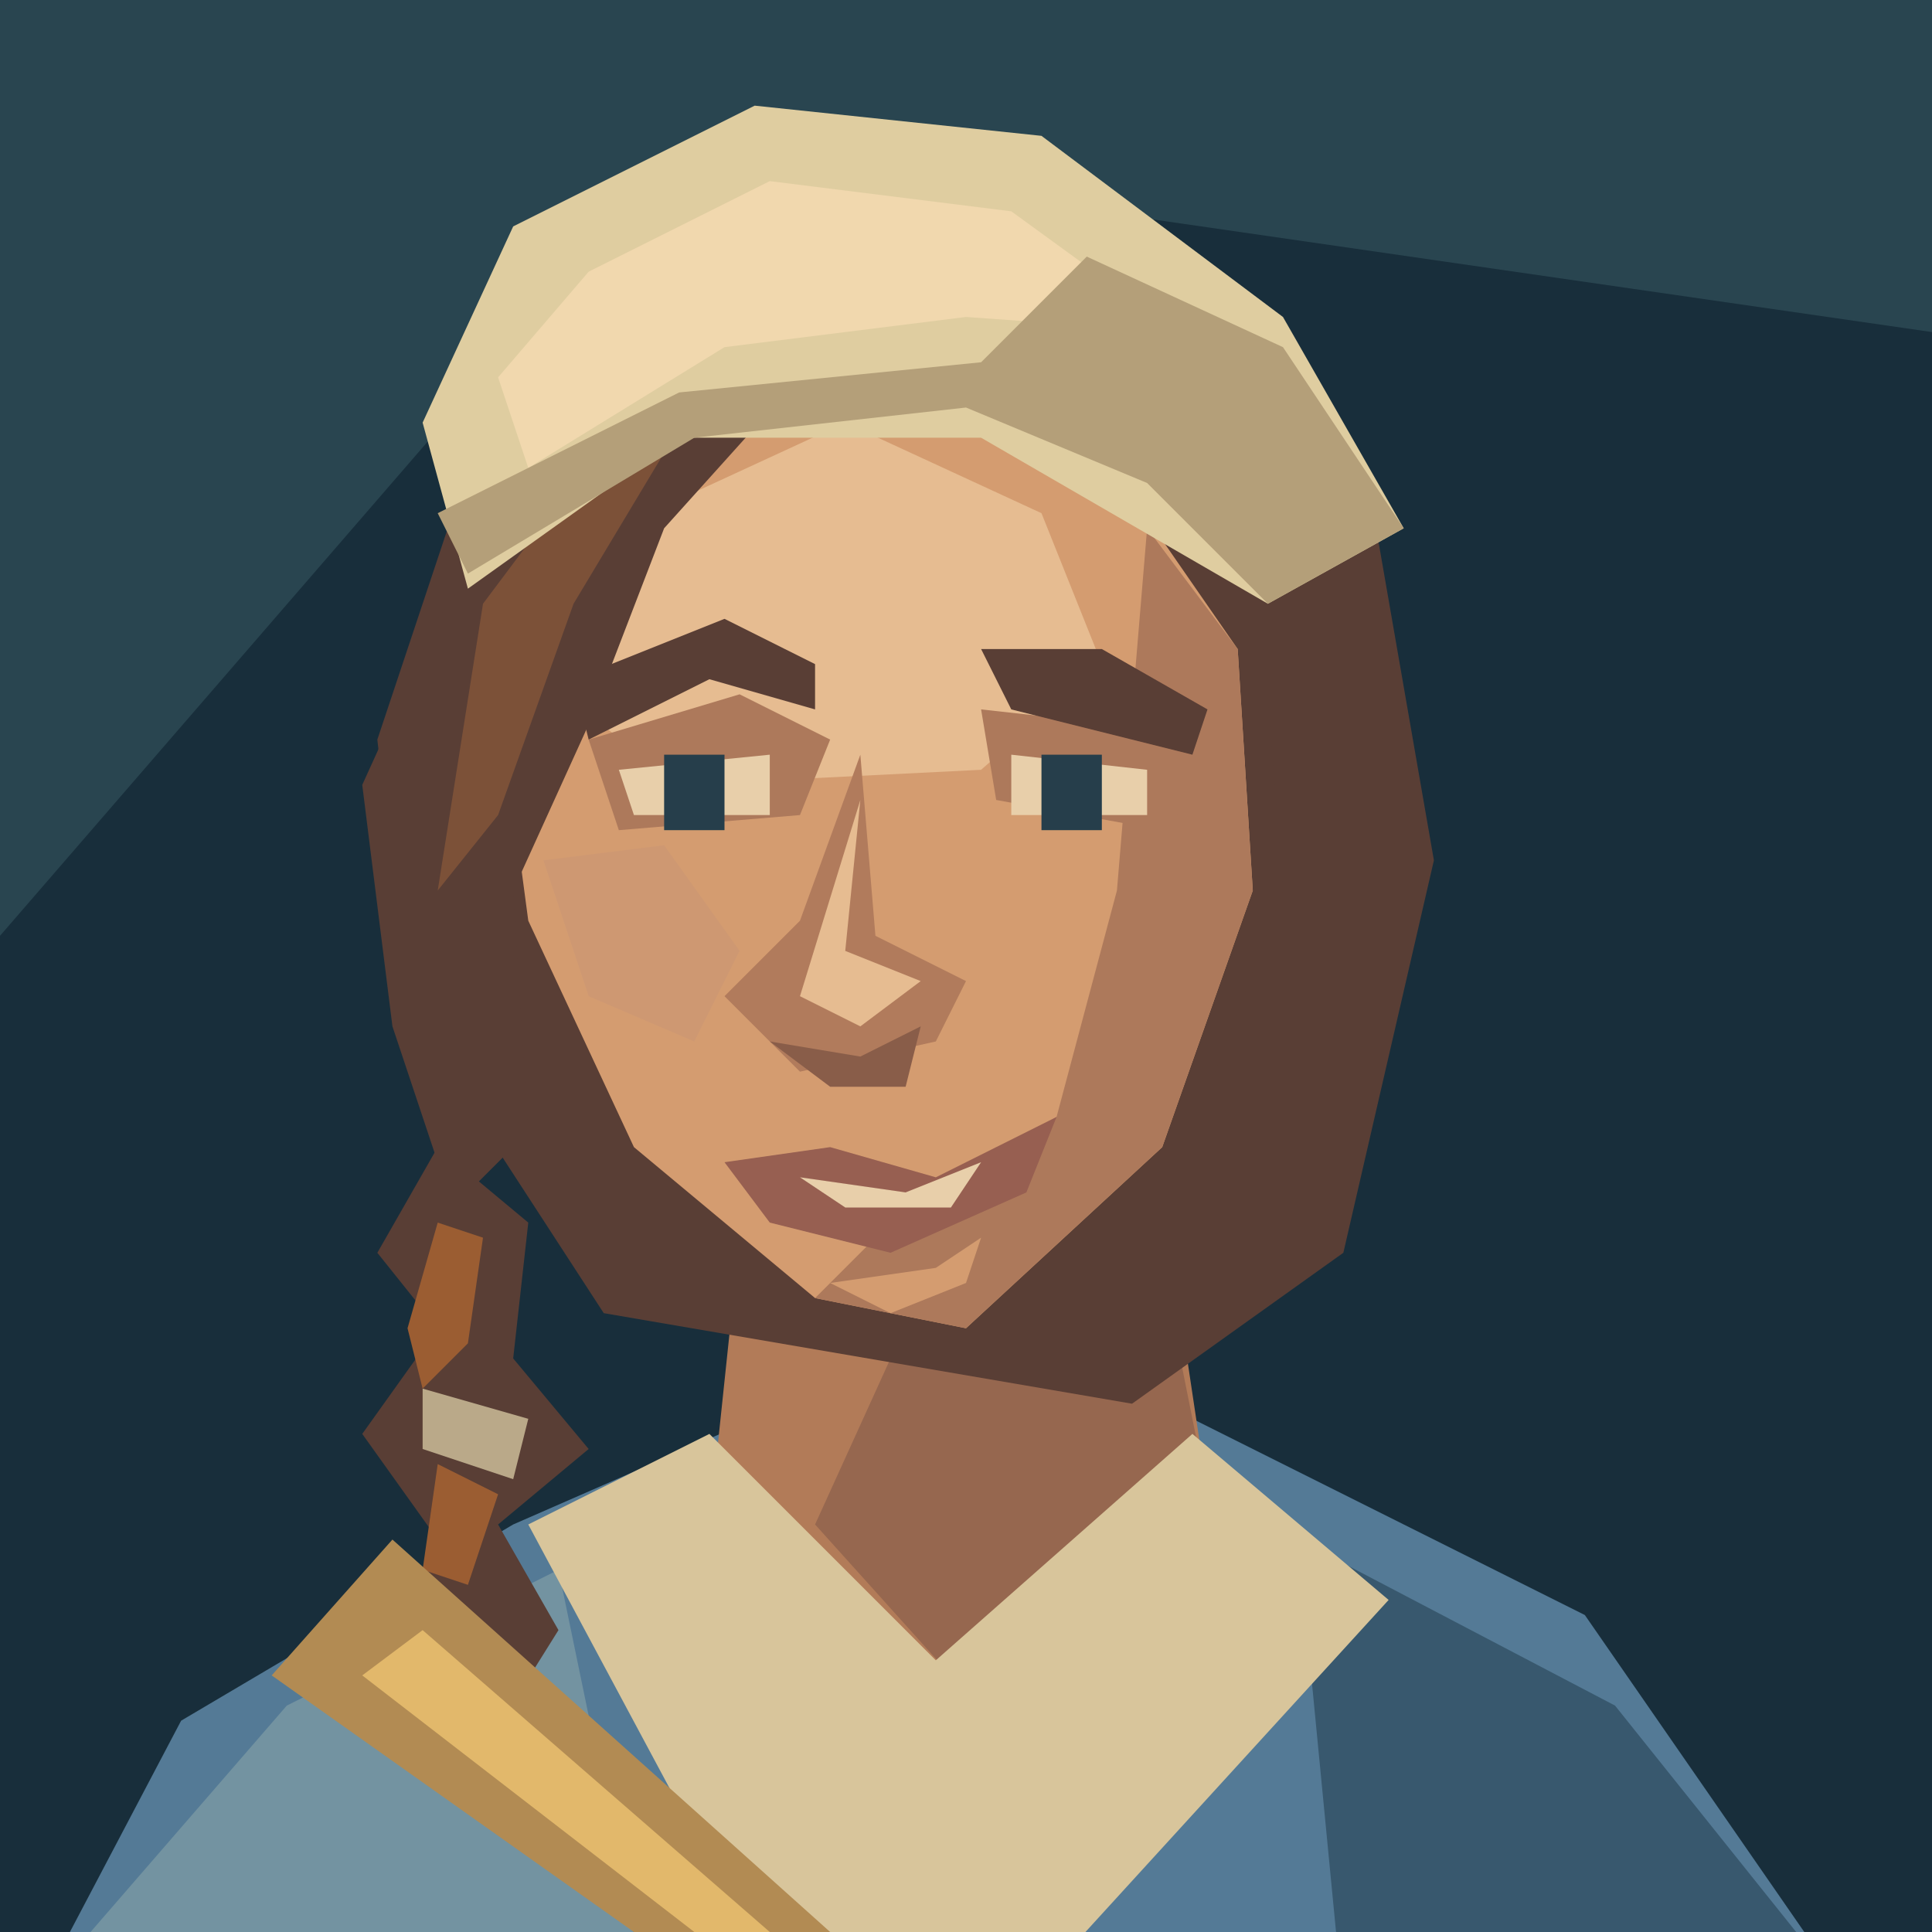
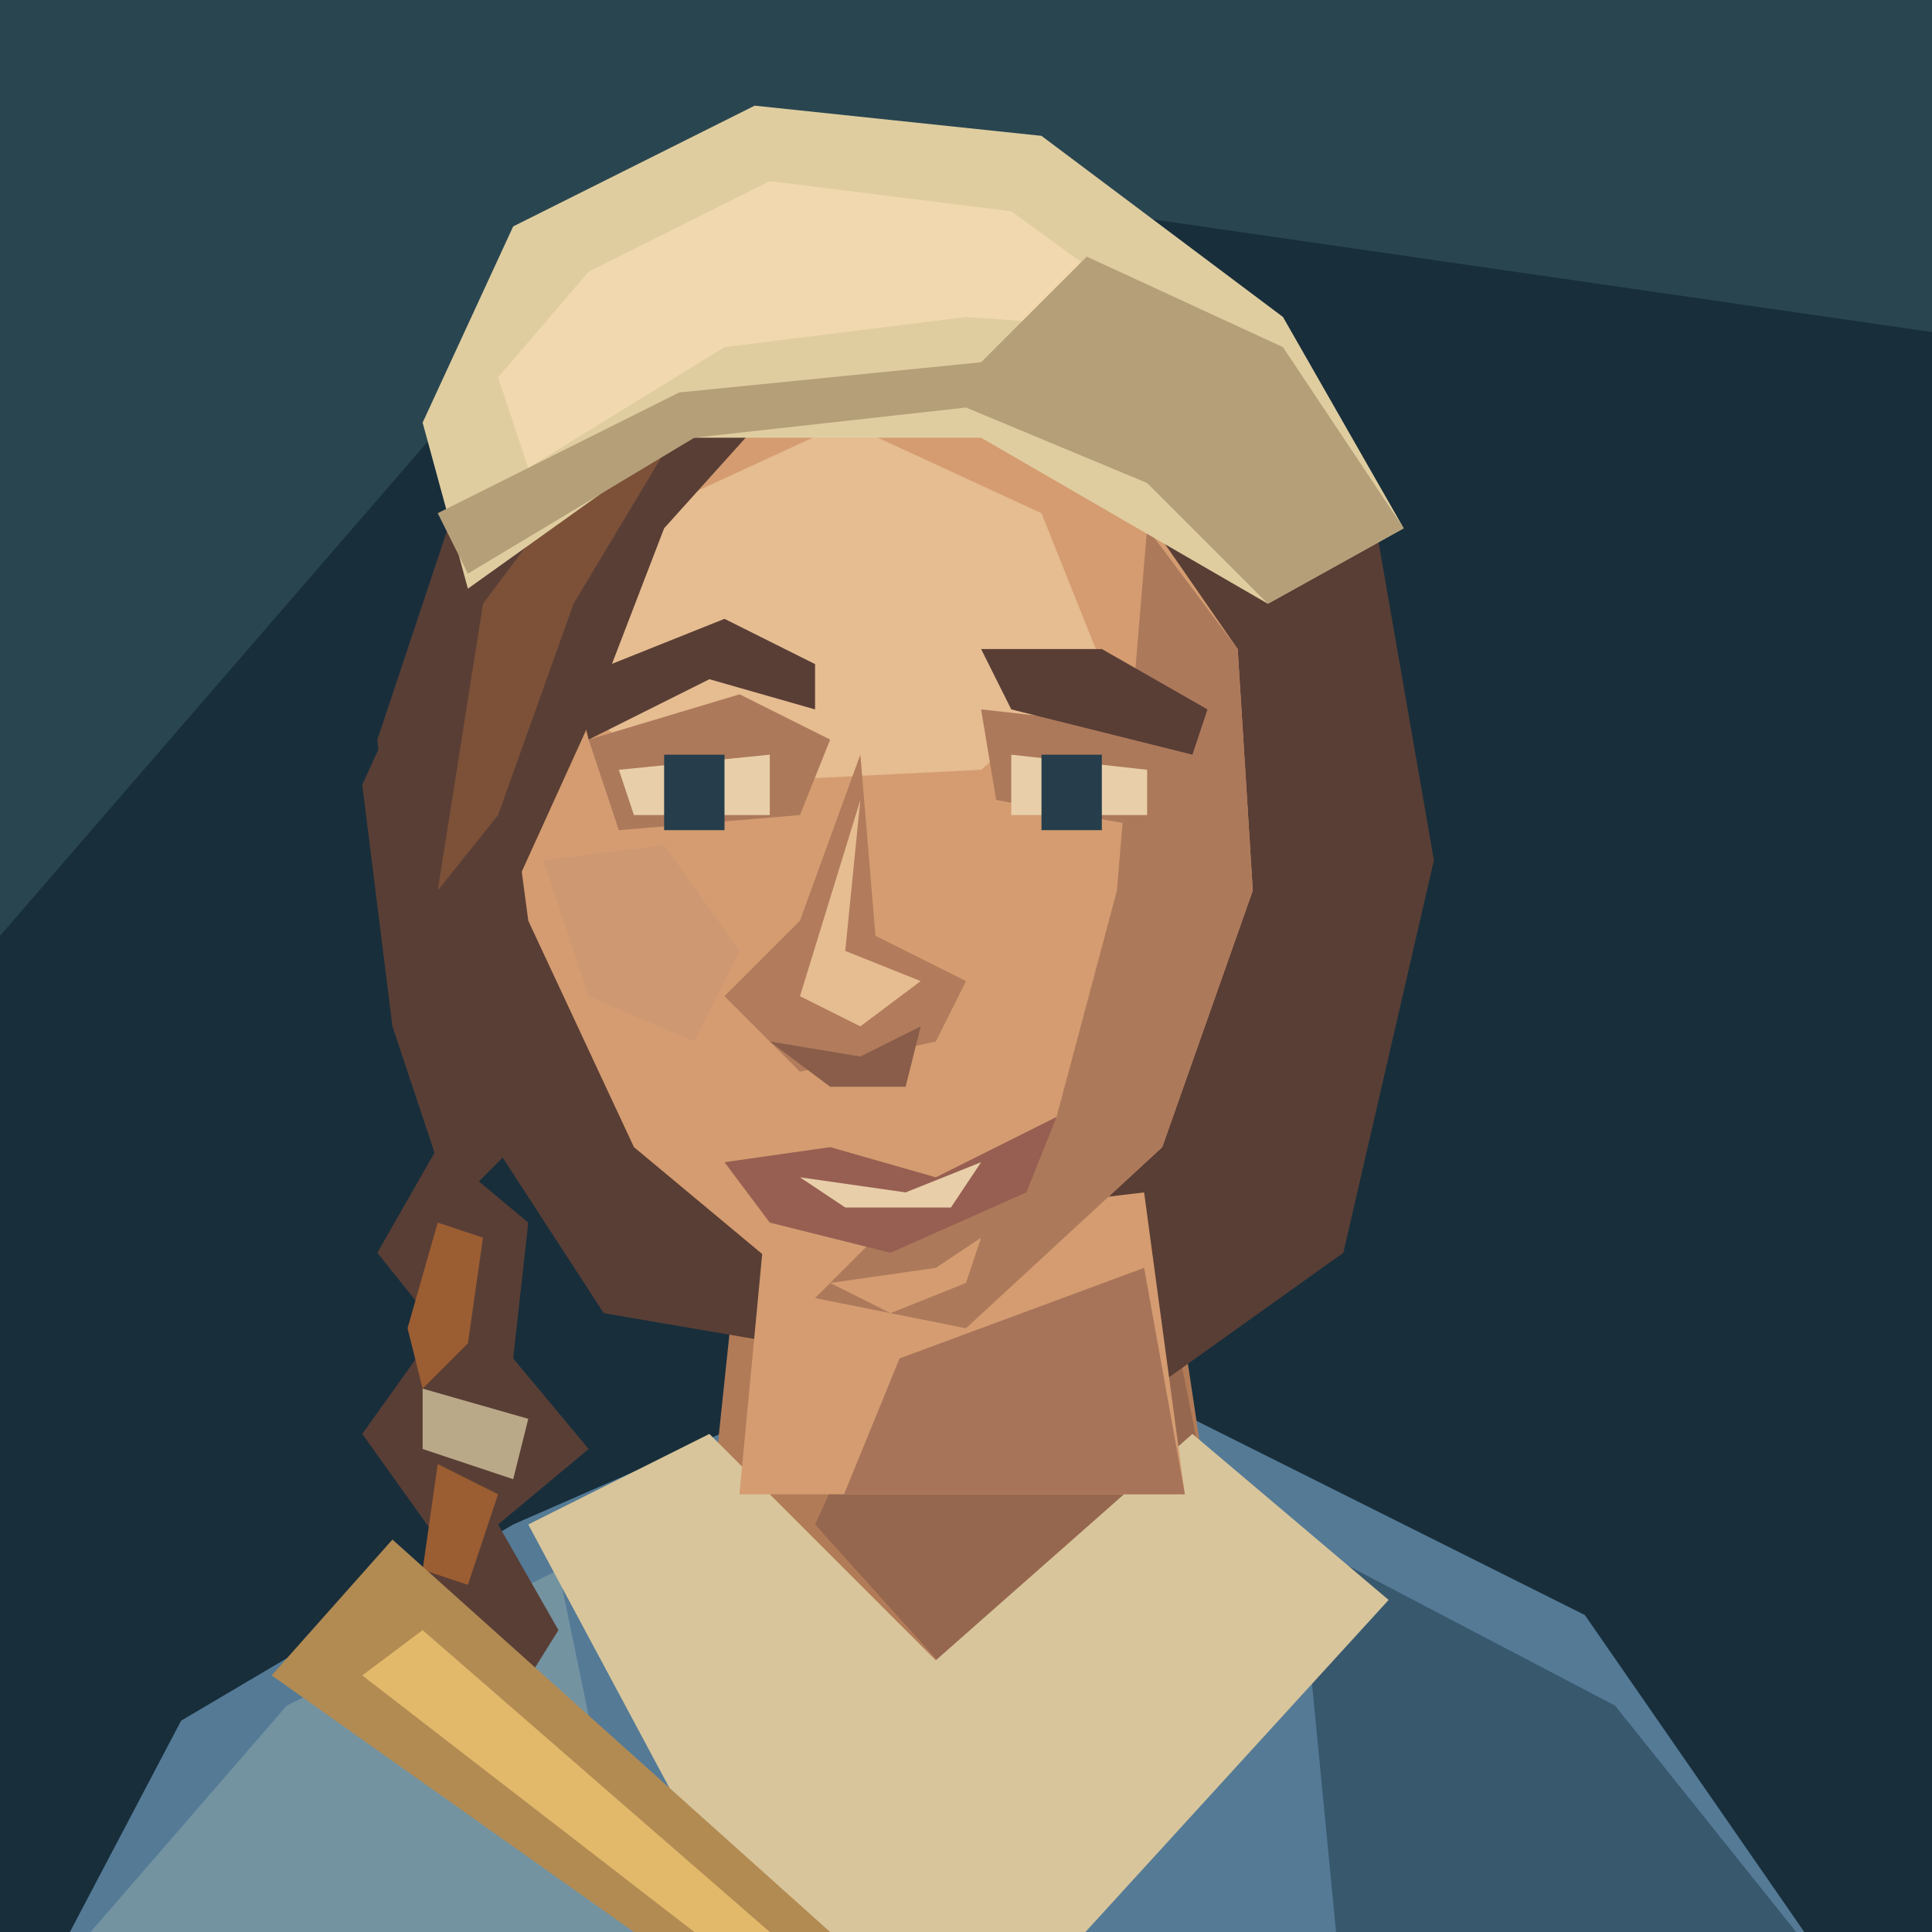
<svg xmlns="http://www.w3.org/2000/svg" width="128" height="128" viewBox="0 0 128 128">
  <path d="M0 0H128V128H0Z" fill="#182e3b" />
  <path d="M0 0H128V22L45 10L0 62Z" fill="#294550" />
  <g transform="translate(0 5)" data-part="shoulders-and-neck">
    <path d="M2 128L12 109 34 96 50 89H79L105 102 123 128Z" fill="#547a96" />
    <path d="M6 123L19 108 37 99 43 128Z" fill="#7393a1" />
    <path d="M86 97L107 108 123 128H89Z" fill="#38586e" />
    <path d="M49 77L47 96 62 109 80 94 77 74Z" fill="#b27b58" />
    <path d="M59 85L77 79 80 94 63 106 54 96Z" fill="#96674f" />
    <path d="M35 96L47 90 62 105 79 90 92 101 71 124H50Z" fill="#d8c59b" />
  </g>
  <path d="M30 34L39 18 58 12 78 19 91 34 95 57 89 83 75 93 40 87 27 67 25 49Z" fill="#593e35" />
+   <g data-part="neck-root">
+     <polygon points="50.60,82 48.99,99 78.50,99 78.50,99 75.80,79" fill="#d49c70" />
+     <polygon points="59.60,90 75.80,84 78.50,99 78.50,99 55.92,99" fill="#a7745a" />
+   </g>
  <path d="M42 32L57 24 73 30 82 43 83 59 77 76 64 88 54 86 42 76 35 61 33 46Z" fill="#d49c70" />
  <path d="M43 34L56 28 69 34 73 44 65 51 45 52 36 45Z" fill="#e6bc91" />
  <path d="M76 35L82 43 83 59 77 76 64 88 54 86 58 82 70 74 74 59Z" fill="#ad795b" />
  <path d="M36 57L44 56 49 63 46 69 39 66Z" fill="#ce9872" />
  <path d="M39 49L49 46 55 49 53 54 41 55Z M65 47L74 48 80 52 77 55 66 53Z" fill="#ad795b" />
  <path d="M38 45L48 41 54 44 54 47 47 45 39 49Z M65 43L73 43 80 47 79 50 67 47Z" fill="#593e35" />
  <path d="M41 51L51 50V54H42Z M67 50L76 51V54H67Z" fill="#e8cfaa" />
  <path d="M44 50H48V55H44Z M69 50H73V55H69Z" fill="#263e4b" />
  <path d="M57 50L53 61 48 66 53 71 62 69 64 65 58 62Z" fill="#b17b5c" />
  <path d="M57 53L56 63 61 65 57 68 53 66Z" fill="#e6bc91" />
  <path d="M51 69L57 70 61 68 60 72H55Z" fill="#895d49" />
  <path d="M48 77L55 76 62 78 70 74 68 79 59 83 51 81Z" fill="#975f51" />
  <path d="M53 78L60 79 65 77 63 80H56Z" fill="#e8cfaa" />
  <path d="M55 85L62 84 65 82 64 85 59 87Z" fill="#d49c70" />
  <path d="M29 41L37 30 45 26 53 25 44 35 39 48 34 59 35 75 30 80 26 68 24 52Z" fill="#593e35" />
  <path d="M32 40L38 32 44 30 38 40 33 54 29 59Z" fill="#7c5138" />
  <path d="M83 34L91 44 93 61 86 78 78 85 79 75 85 59Z" fill="#593e35" />
  <path d="M29 76L35 81 34 90 39 96 33 101 37 108 32 116 25 110 29 102 24 95 29 88 25 83Z" fill="#593e35" />
  <path d="M29 81L32 82 31 89 28 92 27 88Z M29 97L33 99 31 105 28 104Z" fill="#9b5d32" />
  <path d="M28 92L35 94 34 98 28 96Z" fill="#baa989" />
  <path d="M28 28L34 15 50 7 69 9 85 21 93 35 84 40 65 29 45 29 31 39Z" fill="#dfcda0" />
  <path d="M33 25L39 18 51 12 67 14 78 22 64 21 48 23 35 31Z" fill="#f1d8ae" />
  <path d="M72 17L85 23 93 35 84 40 76 32 64 27 46 29 31 38 29 34 45 26 65 24Z" fill="#b49f79" />
  <path d="M18 111L26 102 55 128H42Z" fill="#b28b53" />
  <path d="M24 111L28 108 51 128H46Z" fill="#e2b86b" />
</svg>
